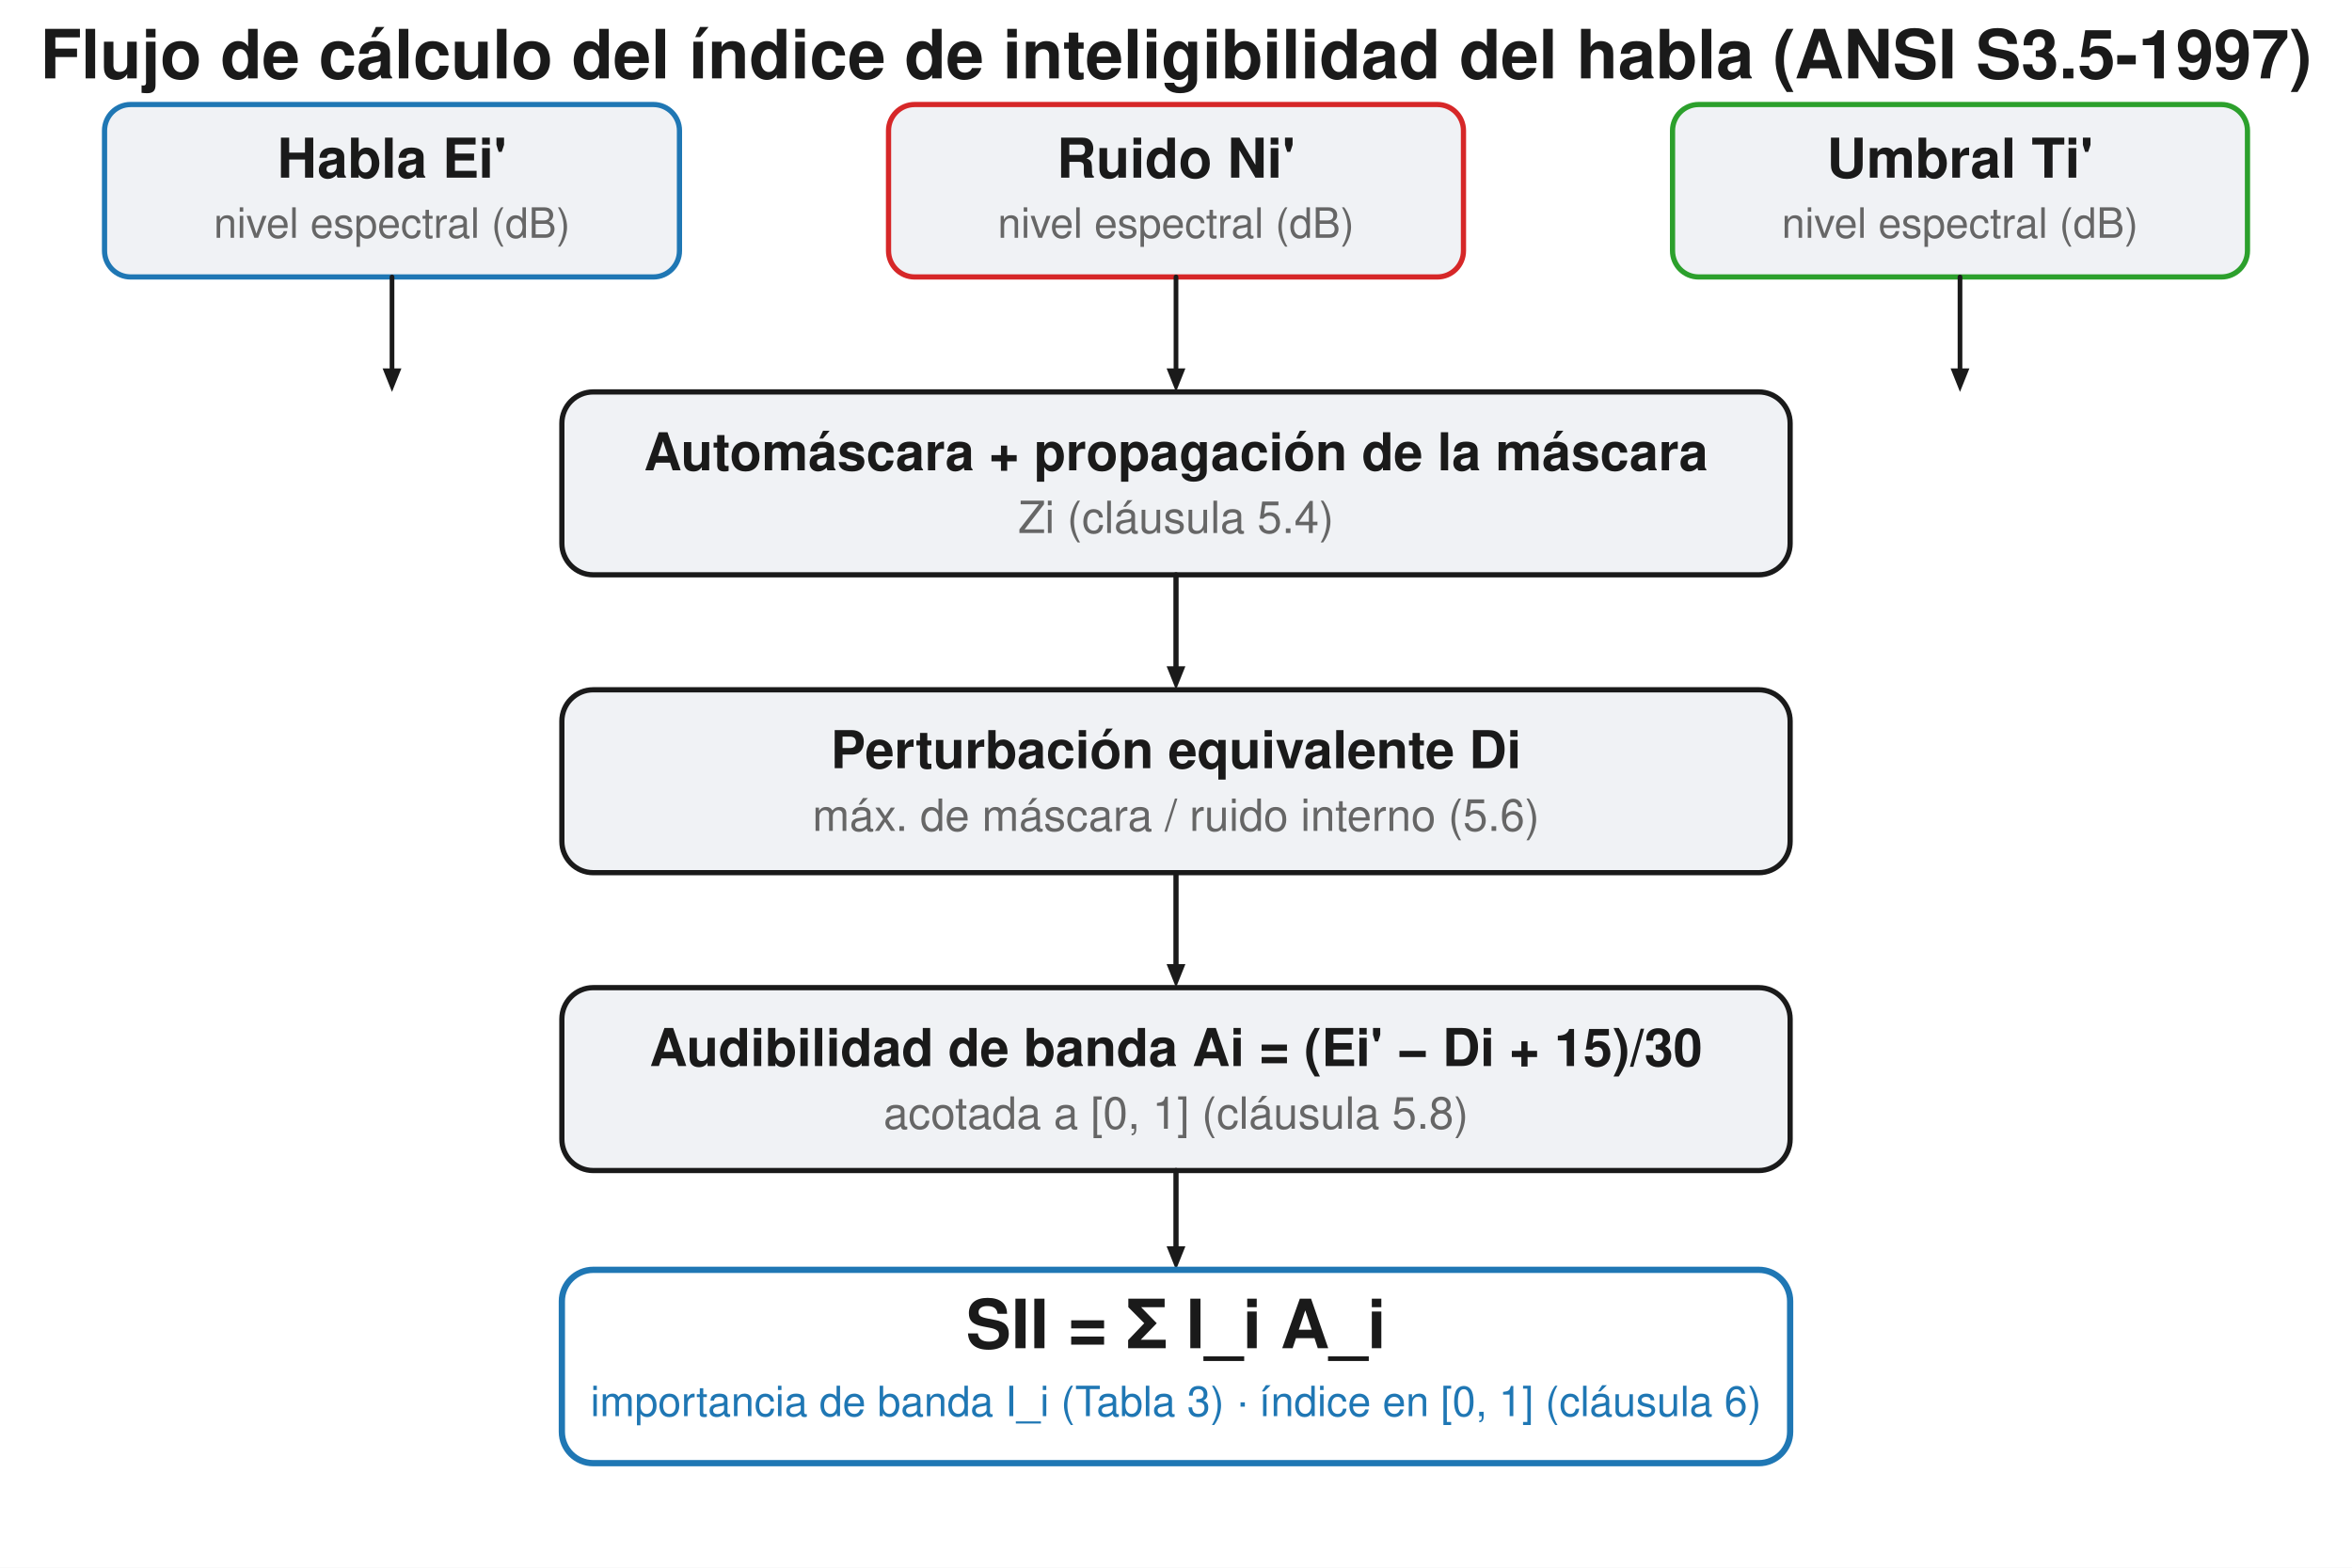
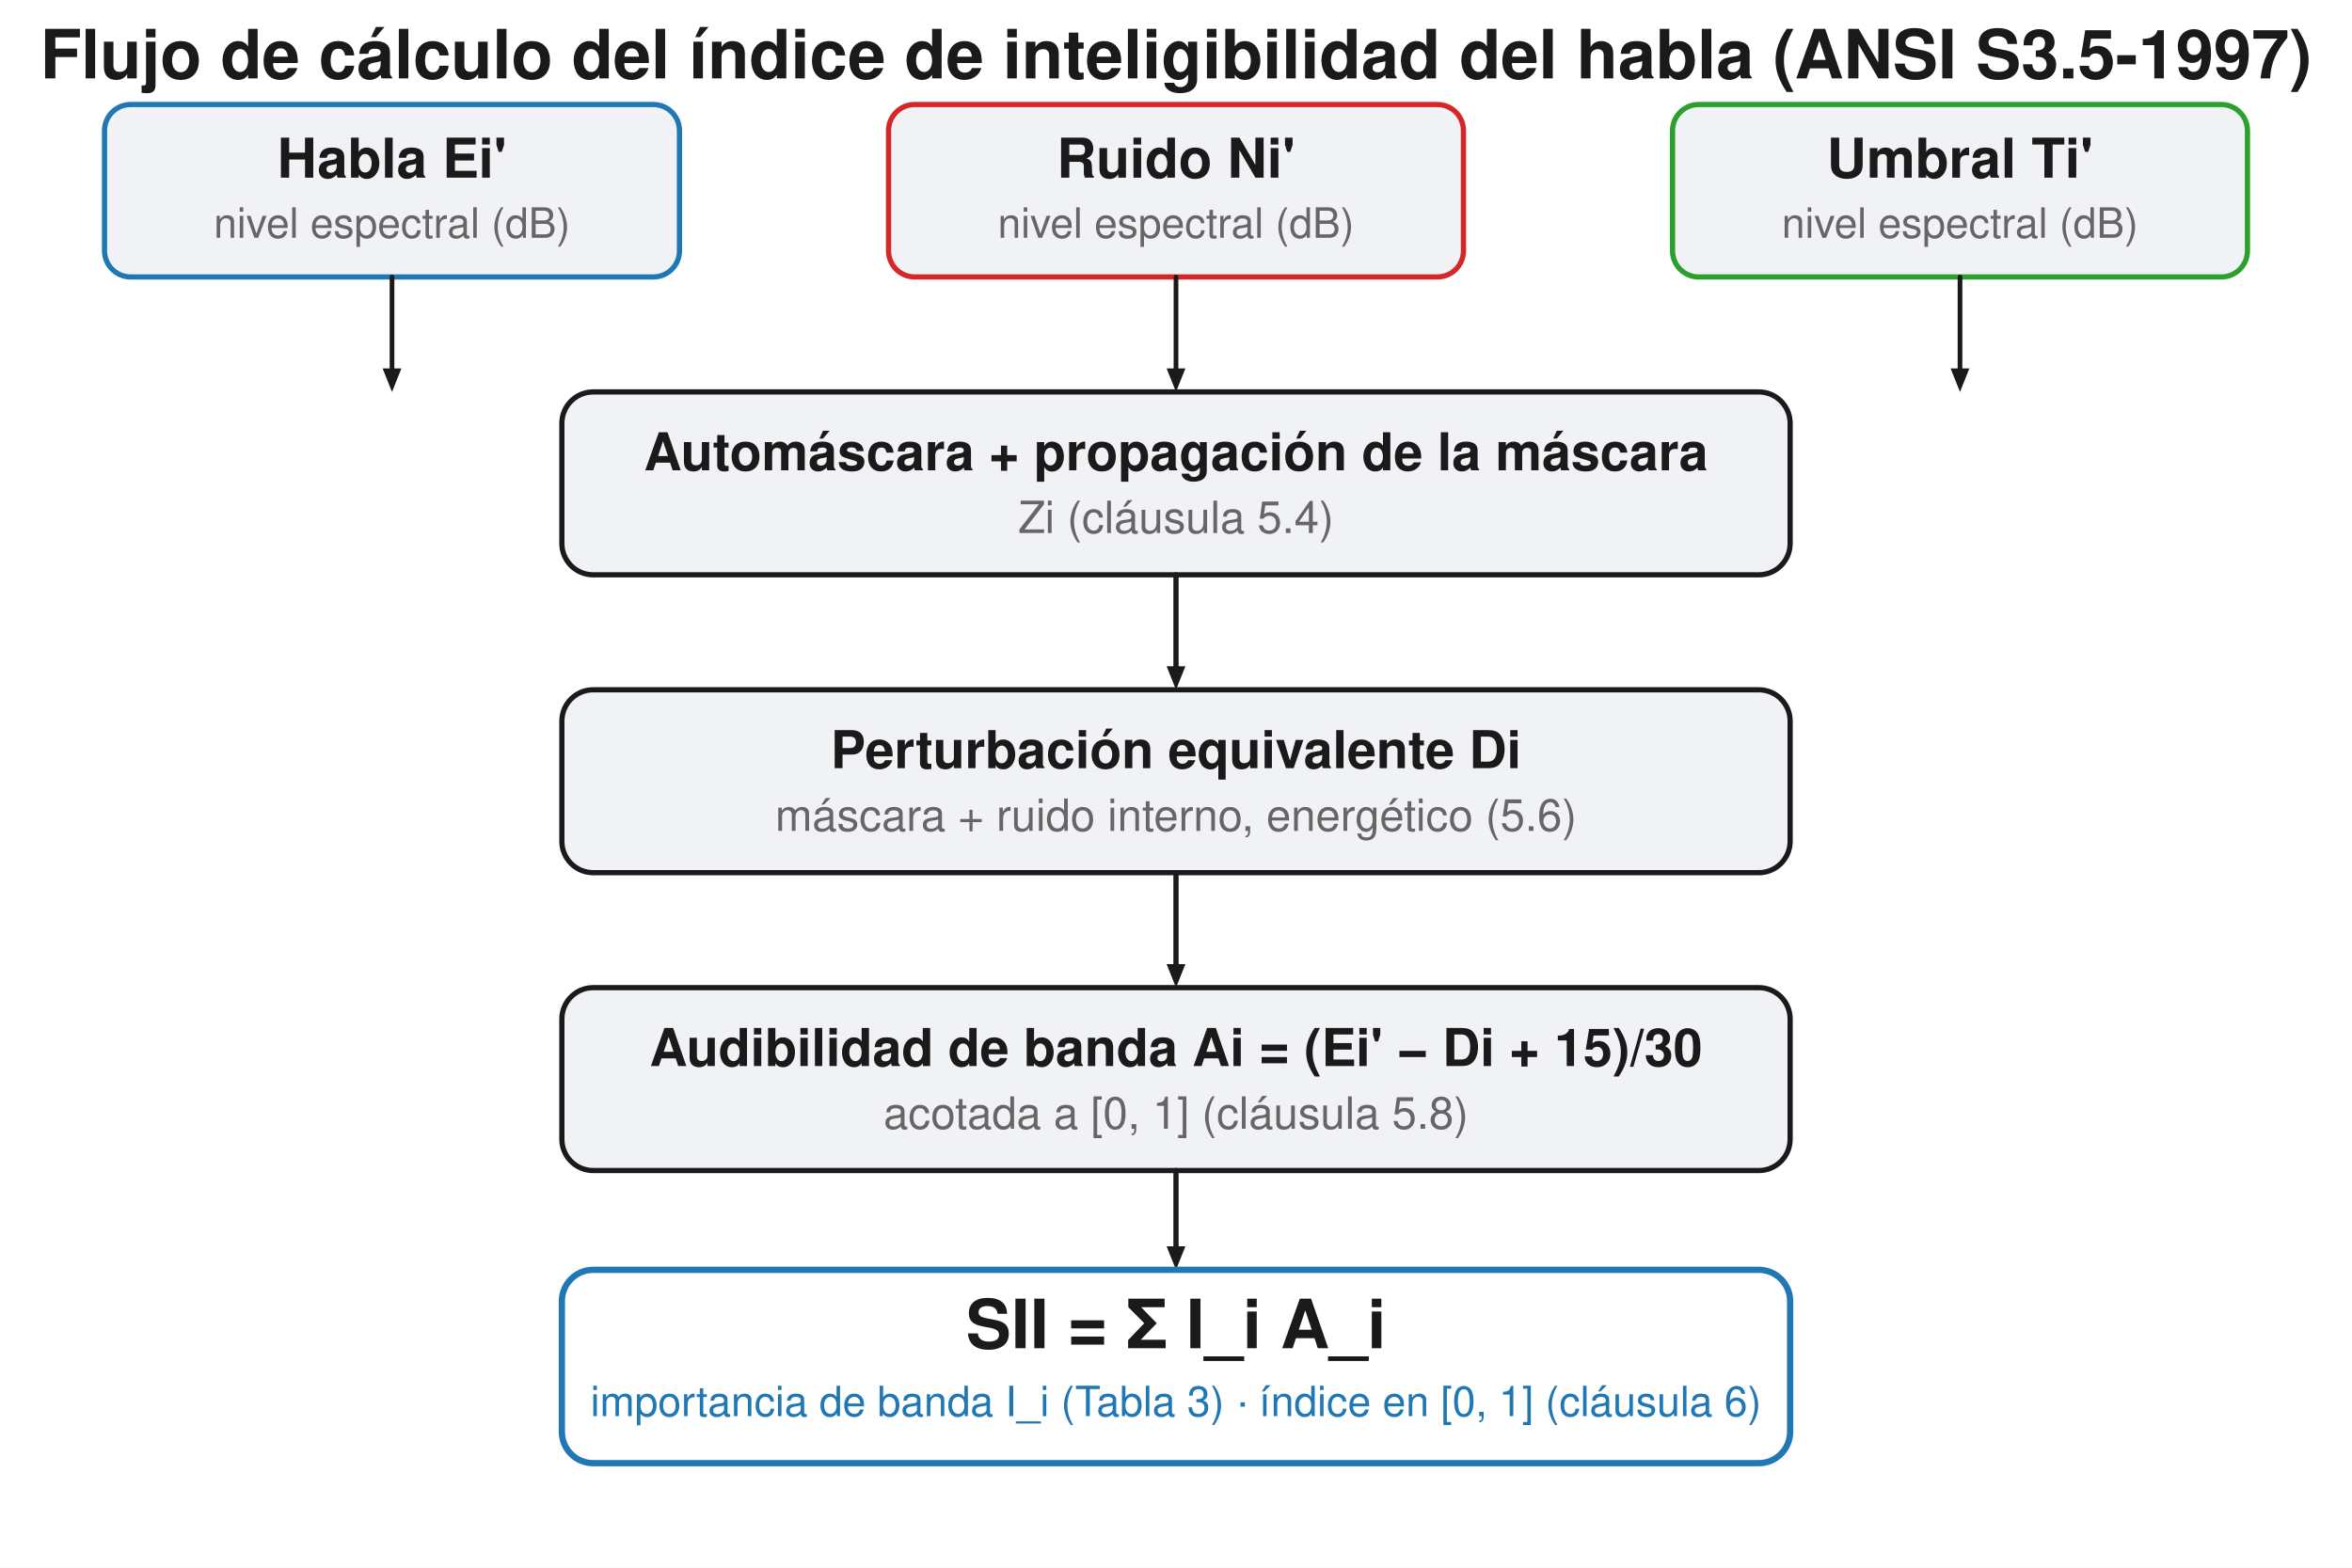
<svg xmlns="http://www.w3.org/2000/svg" width="900" height="600" viewBox="0 0 900 600">
  <rect width="900" height="600" fill="#ffffff" />
  <text x="450.0" y="30" font-family="Segoe UI, Helvetica, Arial, sans-serif" font-size="26" font-weight="600" fill="#1a1a1a" text-anchor="middle">Flujo de cálculo del índice de inteligibilidad del habla (ANSI S3.5-1997)</text>
  <rect x="40.0" y="40.0" width="220.0" height="66.0" rx="10" fill="#f0f2f5" stroke="#1f77b4" stroke-width="2" />
  <text x="150.0" y="68.0" font-family="Segoe UI, Helvetica, Arial, sans-serif" font-size="21" fill="#1a1a1a" text-anchor="middle" font-weight="600">Habla  Ei'</text>
  <text x="150.0" y="91.0" font-family="Segoe UI, Helvetica, Arial, sans-serif" font-size="16" fill="#666666" text-anchor="middle">nivel espectral (dB)</text>
  <line x1="150.0" y1="106.0" x2="150.0" y2="141.0" stroke="#1a1a1a" stroke-width="1.8" stroke-linecap="round" />
  <path d="M 150.0 150.0 L 146.4 141.0 L 153.6 141.0 Z" fill="#1a1a1a" stroke="none" stroke-width="1.5" stroke-linejoin="round" />
  <rect x="340.0" y="40.0" width="220.0" height="66.0" rx="10" fill="#f0f2f5" stroke="#d62728" stroke-width="2" />
  <text x="450.0" y="68.0" font-family="Segoe UI, Helvetica, Arial, sans-serif" font-size="21" fill="#1a1a1a" text-anchor="middle" font-weight="600">Ruido  Ni'</text>
  <text x="450.0" y="91.0" font-family="Segoe UI, Helvetica, Arial, sans-serif" font-size="16" fill="#666666" text-anchor="middle">nivel espectral (dB)</text>
  <line x1="450.0" y1="106.0" x2="450.0" y2="141.0" stroke="#1a1a1a" stroke-width="1.8" stroke-linecap="round" />
  <path d="M 450.0 150.0 L 446.4 141.0 L 453.6 141.0 Z" fill="#1a1a1a" stroke="none" stroke-width="1.5" stroke-linejoin="round" />
  <rect x="640.0" y="40.0" width="220.0" height="66.0" rx="10" fill="#f0f2f5" stroke="#2ca02c" stroke-width="2" />
  <text x="750.0" y="68.0" font-family="Segoe UI, Helvetica, Arial, sans-serif" font-size="21" fill="#1a1a1a" text-anchor="middle" font-weight="600">Umbral  Ti'</text>
  <text x="750.0" y="91.0" font-family="Segoe UI, Helvetica, Arial, sans-serif" font-size="16" fill="#666666" text-anchor="middle">nivel espectral (dB)</text>
  <line x1="750.0" y1="106.0" x2="750.0" y2="141.0" stroke="#1a1a1a" stroke-width="1.8" stroke-linecap="round" />
  <path d="M 750.0 150.0 L 746.4 141.0 L 753.6 141.0 Z" fill="#1a1a1a" stroke="none" stroke-width="1.5" stroke-linejoin="round" />
  <rect x="215.0" y="150.0" width="470.0" height="70.0" rx="12" fill="#f0f2f5" stroke="#1a1a1a" stroke-width="2" />
  <text x="450.0" y="180.0" font-family="Segoe UI, Helvetica, Arial, sans-serif" font-size="20" fill="#1a1a1a" text-anchor="middle" font-weight="600">Automáscara + propagación de la máscara</text>
  <text x="450.0" y="204.0" font-family="Segoe UI, Helvetica, Arial, sans-serif" font-size="17" fill="#666666" text-anchor="middle">Zi   (cláusula 5.4)</text>
  <rect x="215.0" y="264.0" width="470.0" height="70.0" rx="12" fill="#f0f2f5" stroke="#1a1a1a" stroke-width="2" />
  <text x="450.0" y="294.0" font-family="Segoe UI, Helvetica, Arial, sans-serif" font-size="20" fill="#1a1a1a" text-anchor="middle" font-weight="600">Perturbación equivalente Di</text>
-   <text x="450.0" y="318.0" font-family="Segoe UI, Helvetica, Arial, sans-serif" font-size="17" fill="#666666" text-anchor="middle">máx. de máscara / ruido interno (5.6)</text>
+   <text x="450.0" y="318.0" font-family="Segoe UI, Helvetica, Arial, sans-serif" font-size="17" fill="#666666" text-anchor="middle">máscara + ruido interno, energético (5.6)</text>
  <rect x="215.0" y="378.0" width="470.0" height="70.0" rx="12" fill="#f0f2f5" stroke="#1a1a1a" stroke-width="2" />
  <text x="450.0" y="408.0" font-family="Segoe UI, Helvetica, Arial, sans-serif" font-size="20" fill="#1a1a1a" text-anchor="middle" font-weight="600">Audibilidad de banda Ai = (Ei' − Di + 15)/30</text>
  <text x="450.0" y="432.0" font-family="Segoe UI, Helvetica, Arial, sans-serif" font-size="17" fill="#666666" text-anchor="middle">acotada a [0, 1]   (cláusula 5.8)</text>
  <line x1="450.0" y1="220" x2="450.0" y2="255.0" stroke="#1a1a1a" stroke-width="2.0" stroke-linecap="round" />
  <path d="M 450.0 264.0 L 446.4 255.0 L 453.6 255.0 Z" fill="#1a1a1a" stroke="none" stroke-width="1.5" stroke-linejoin="round" />
  <line x1="450.0" y1="334" x2="450.0" y2="369.0" stroke="#1a1a1a" stroke-width="2.0" stroke-linecap="round" />
  <path d="M 450.0 378.0 L 446.4 369.0 L 453.6 369.0 Z" fill="#1a1a1a" stroke="none" stroke-width="1.5" stroke-linejoin="round" />
  <line x1="450.0" y1="448" x2="450.0" y2="477.0" stroke="#1a1a1a" stroke-width="2.0" stroke-linecap="round" />
  <path d="M 450.0 486.0 L 446.4 477.0 L 453.6 477.0 Z" fill="#1a1a1a" stroke="none" stroke-width="1.5" stroke-linejoin="round" />
  <rect x="215.0" y="486" width="470.0" height="74" rx="12" fill="none" stroke="#1f77b4" stroke-width="2.4" />
  <text x="450.0" y="516" font-family="Segoe UI, Helvetica, Arial, sans-serif" font-size="26" fill="#1a1a1a" text-anchor="middle" font-weight="600">SII = Σ I_i A_i</text>
  <text x="450.0" y="542" font-family="Segoe UI, Helvetica, Arial, sans-serif" font-size="16" fill="#1f77b4" text-anchor="middle">importancia de banda I_i (Tabla 3)  ·  índice en [0, 1]  (cláusula 6)</text>
</svg>
